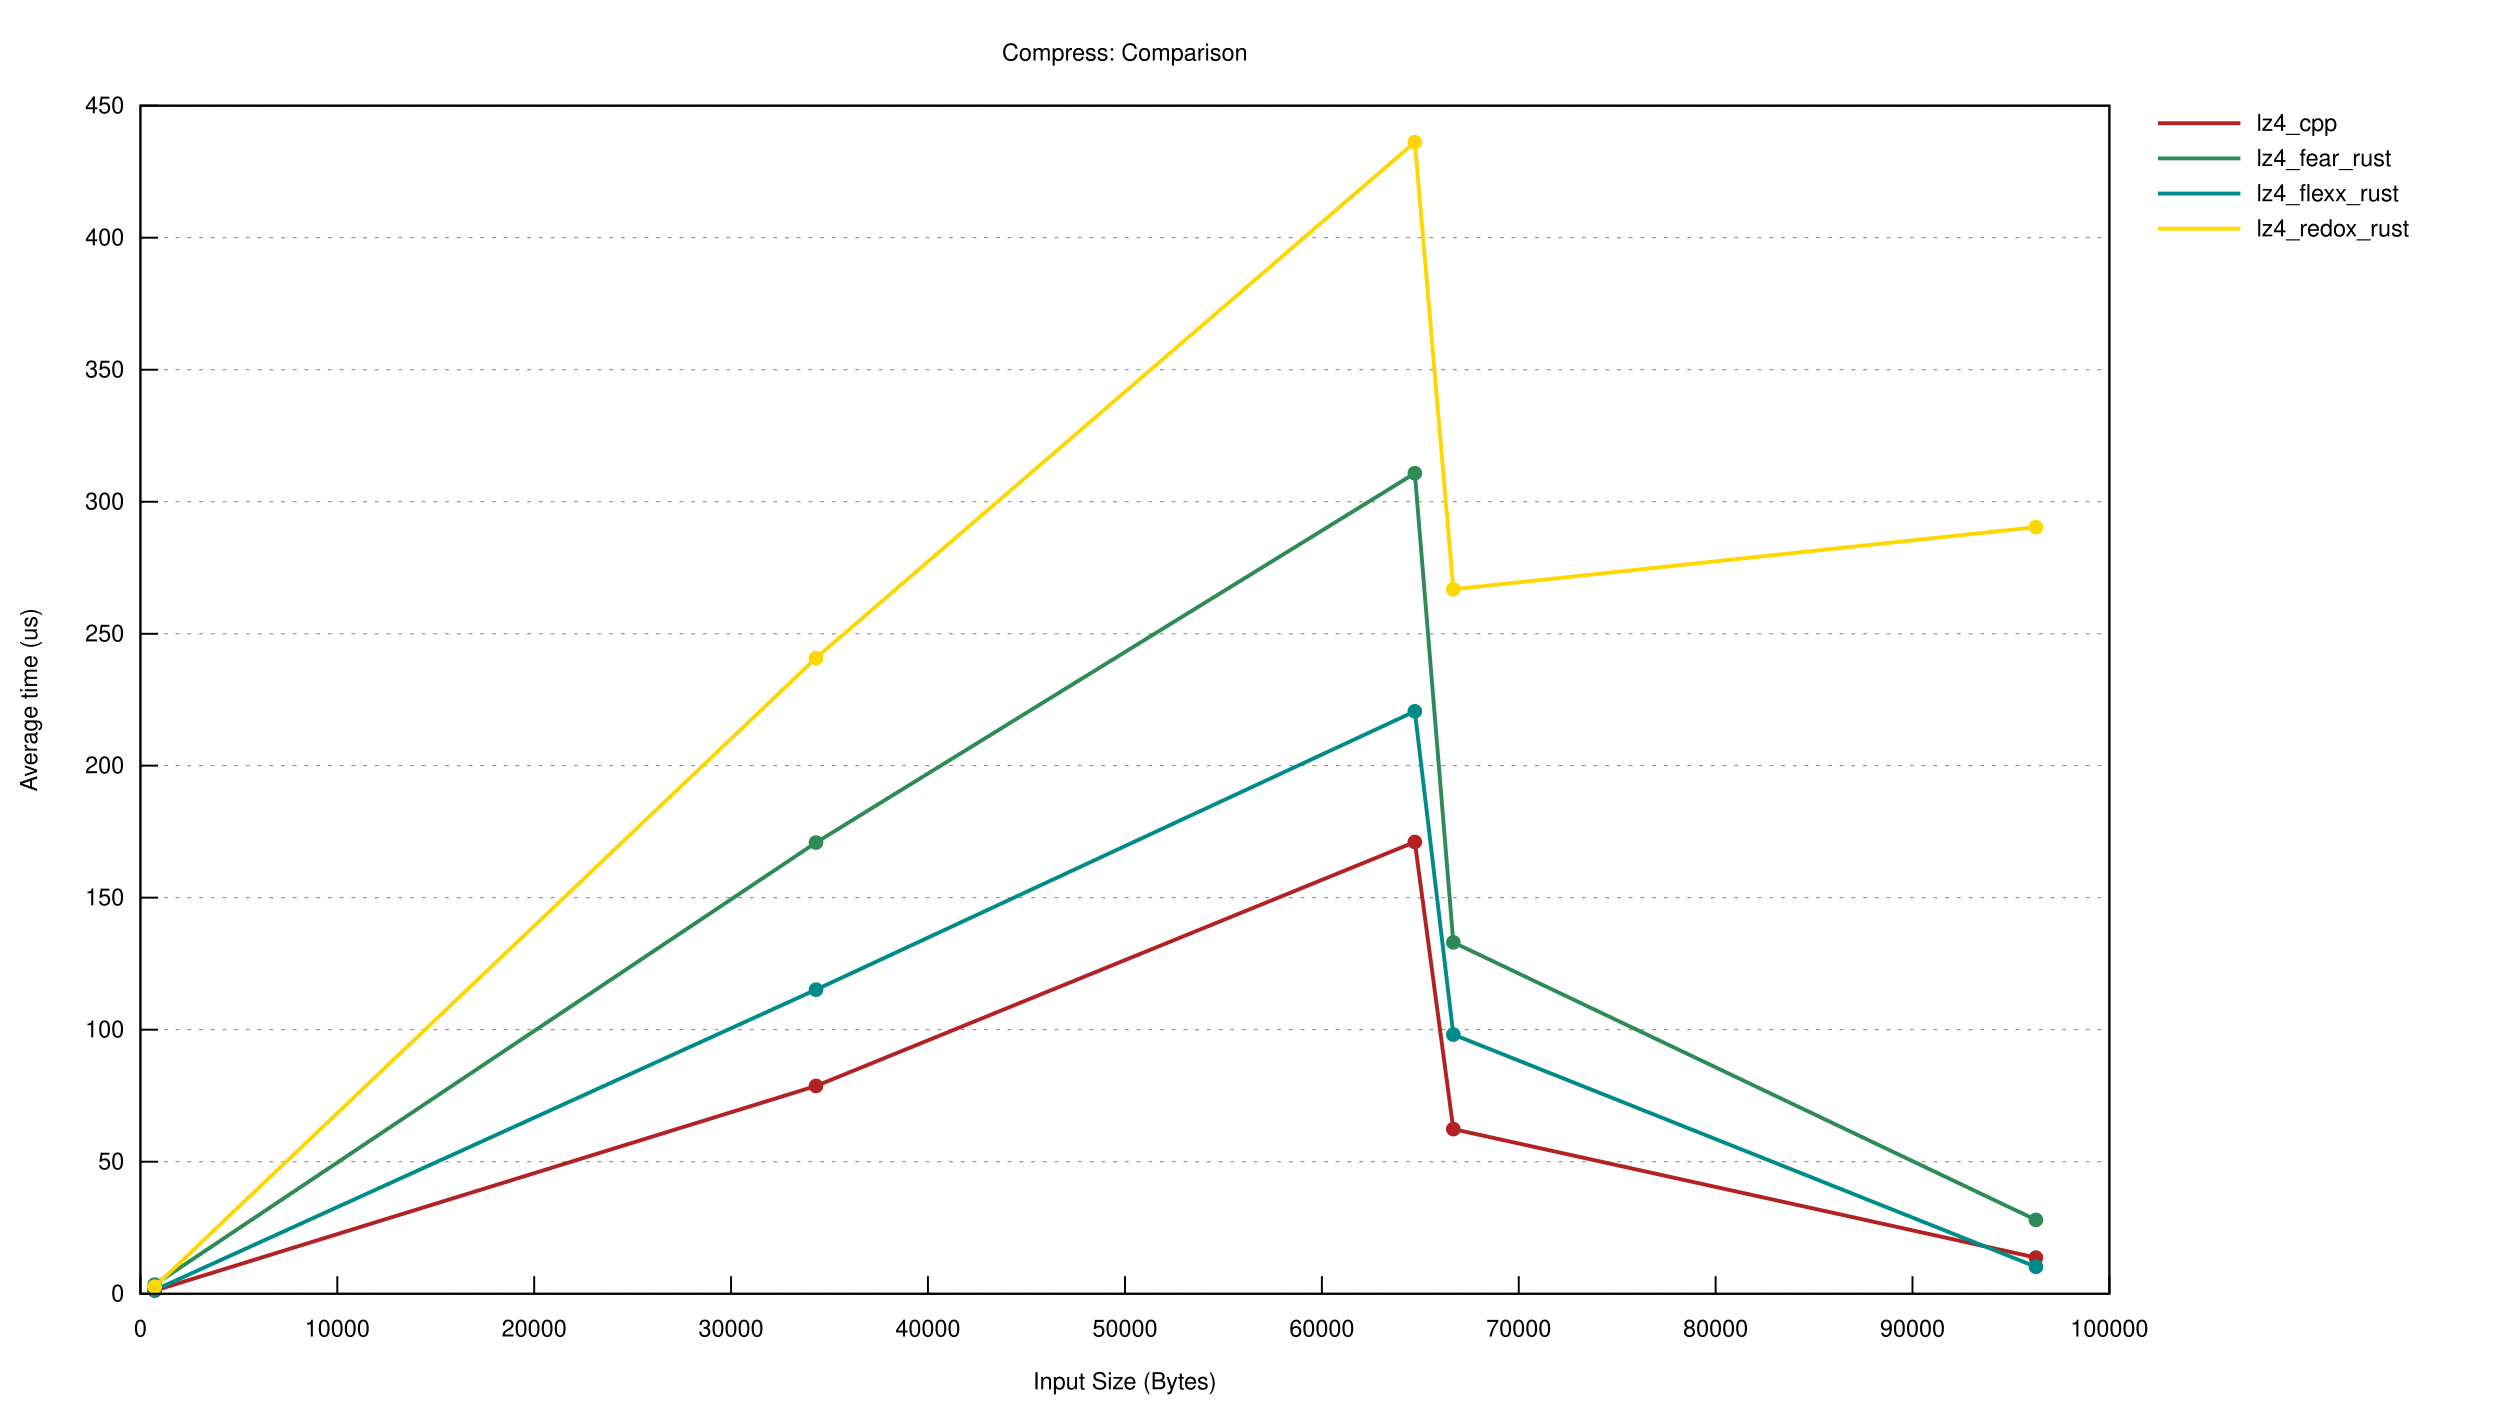
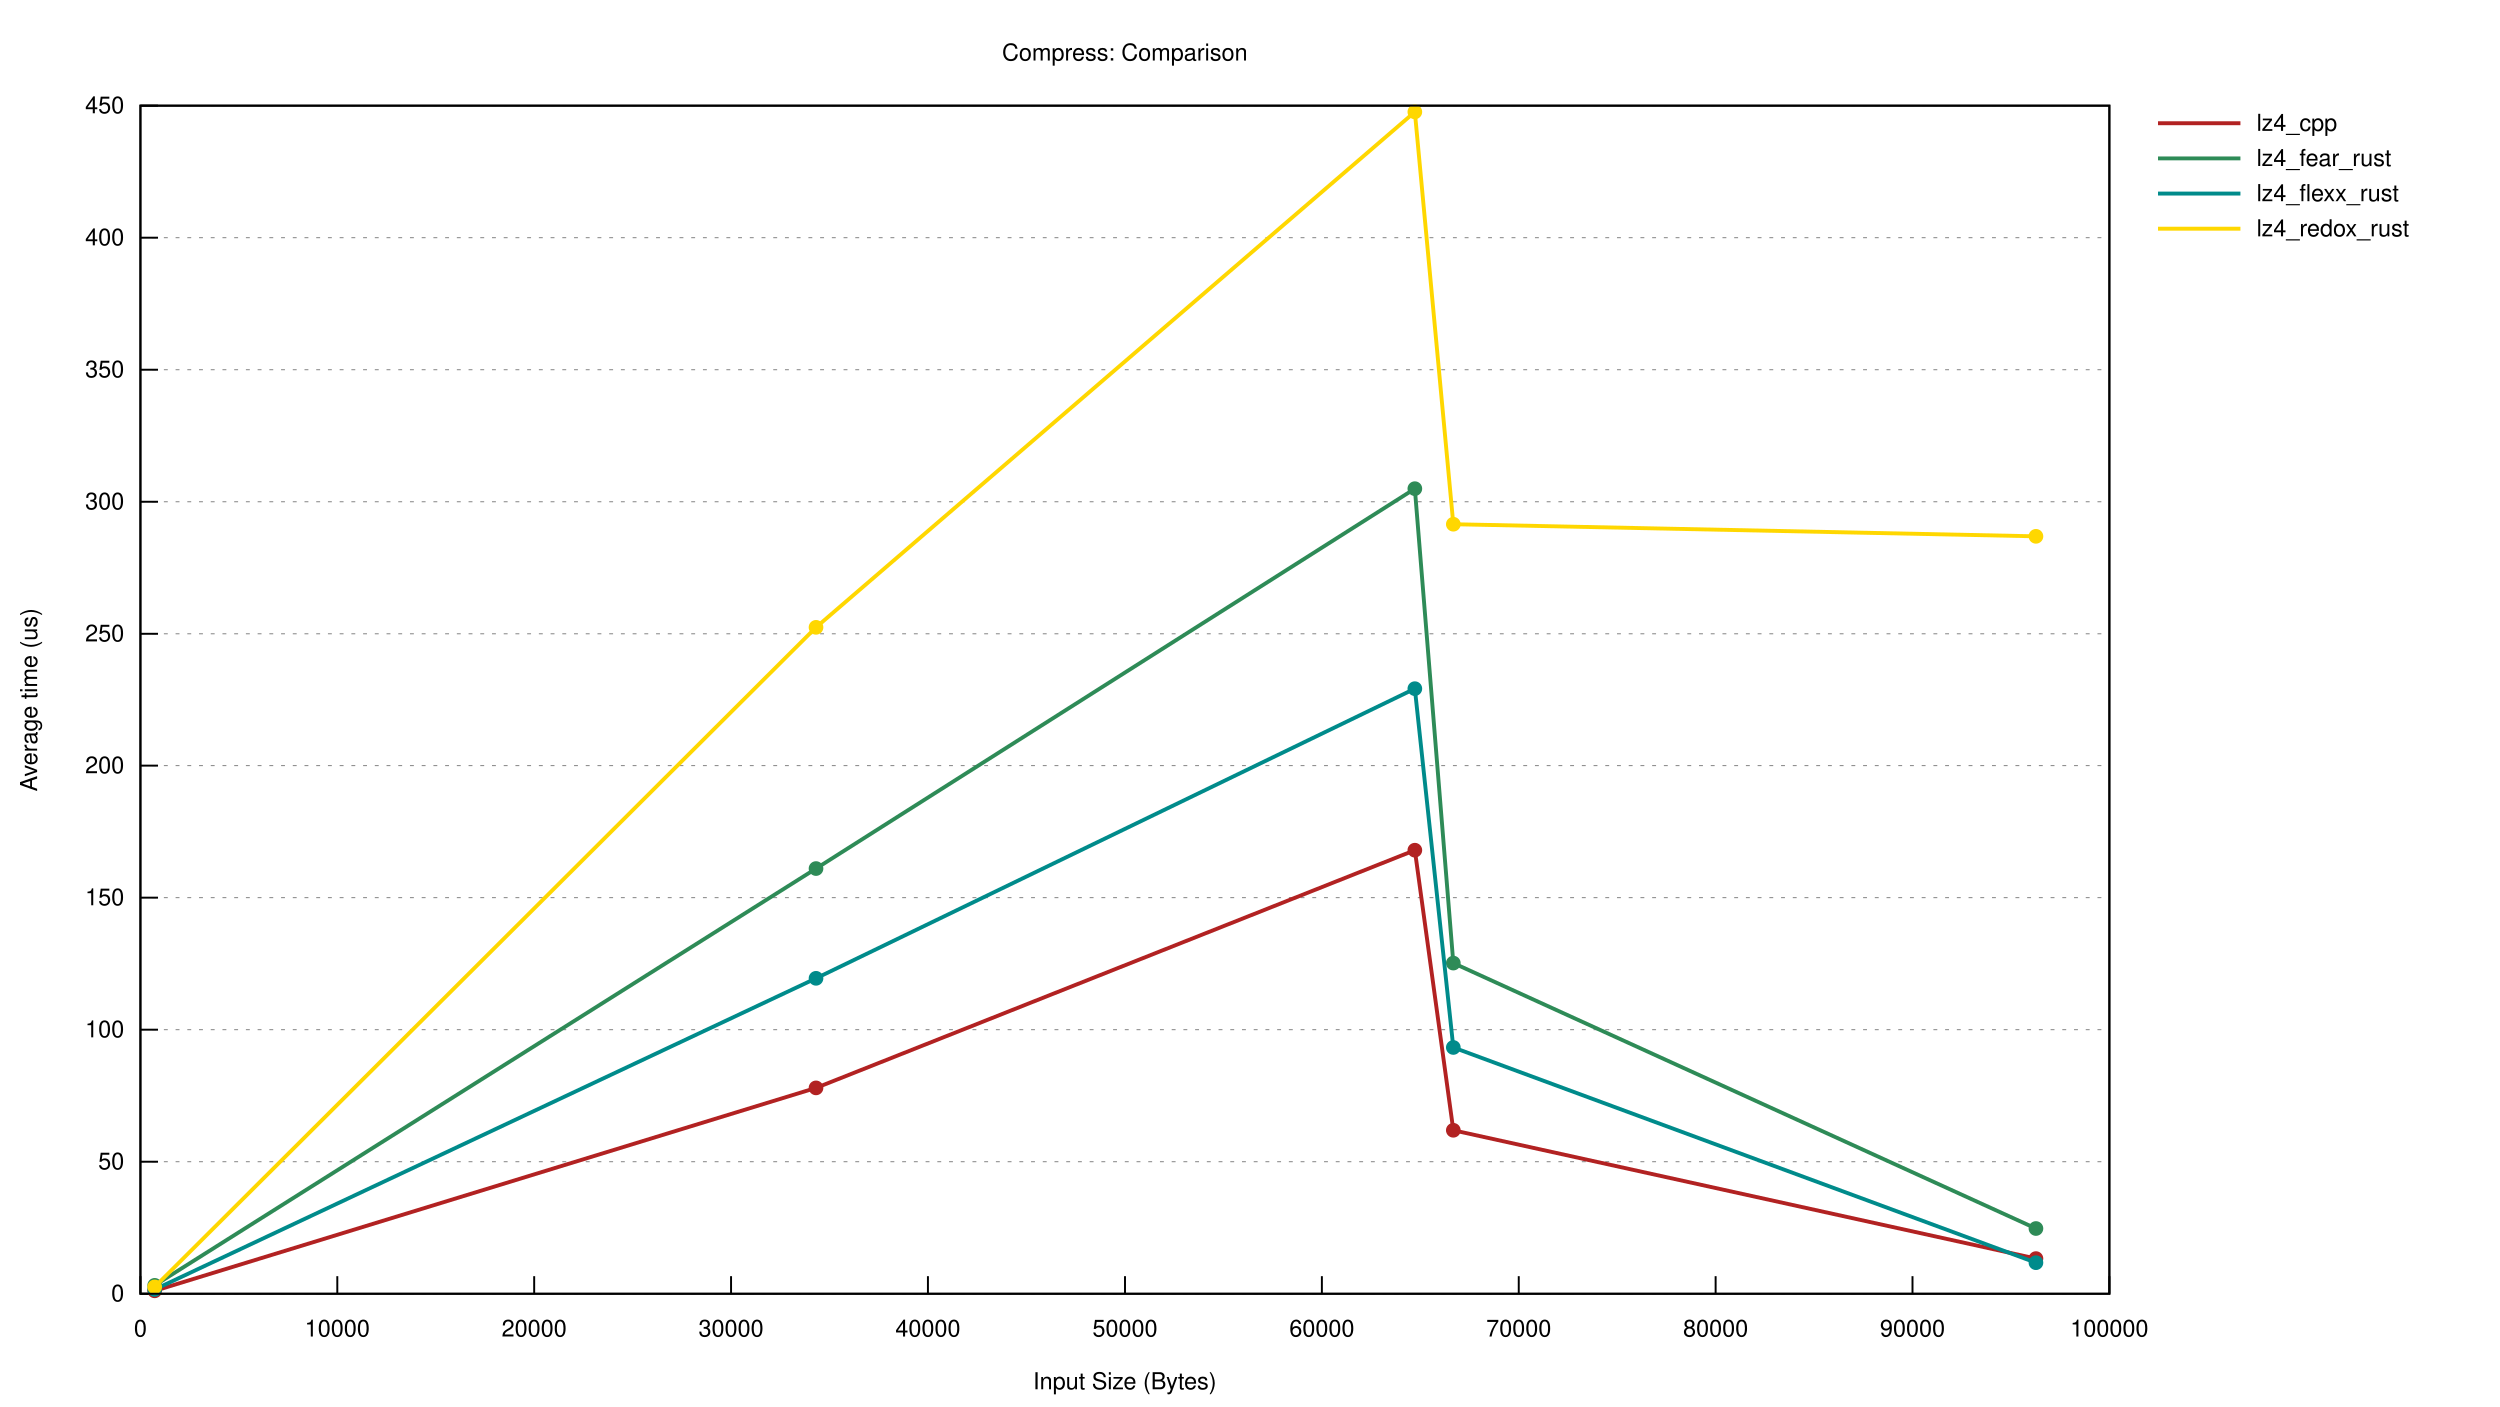
<svg xmlns="http://www.w3.org/2000/svg" xmlns:xlink="http://www.w3.org/1999/xlink" viewBox="0 0 1280 720">
  <g id="gnuplot_canvas">
    <rect x="0" y="0" width="1280" height="720" fill="none" />
    <defs>
      <circle id="gpDot" r="0.5" stroke-width="0.5" stroke="currentColor" />
      <path id="gpPt0" stroke-width="0.222" stroke="currentColor" d="M-1,0 h2 M0,-1 v2" />
      <path id="gpPt1" stroke-width="0.222" stroke="currentColor" d="M-1,-1 L1,1 M1,-1 L-1,1" />
      <path id="gpPt2" stroke-width="0.222" stroke="currentColor" d="M-1,0 L1,0 M0,-1 L0,1 M-1,-1 L1,1 M-1,1 L1,-1" />
      <rect id="gpPt3" stroke-width="0.222" stroke="currentColor" x="-1" y="-1" width="2" height="2" />
      <rect id="gpPt4" stroke-width="0.222" stroke="currentColor" fill="currentColor" x="-1" y="-1" width="2" height="2" />
      <circle id="gpPt5" stroke-width="0.222" stroke="currentColor" cx="0" cy="0" r="1" />
      <use xlink:href="#gpPt5" id="gpPt6" fill="currentColor" stroke="none" />
      <path id="gpPt7" stroke-width="0.222" stroke="currentColor" d="M0,-1.33 L-1.33,0.67 L1.33,0.67 z" />
      <use xlink:href="#gpPt7" id="gpPt8" fill="currentColor" stroke="none" />
      <use xlink:href="#gpPt7" id="gpPt9" stroke="currentColor" transform="rotate(180)" />
      <use xlink:href="#gpPt9" id="gpPt10" fill="currentColor" stroke="none" />
      <use xlink:href="#gpPt3" id="gpPt11" stroke="currentColor" transform="rotate(45)" />
      <use xlink:href="#gpPt11" id="gpPt12" fill="currentColor" stroke="none" />
      <path id="gpPt13" stroke-width="0.222" stroke="currentColor" d="M0,1.330 L1.265,0.411 L0.782,-1.067 L-0.782,-1.076 L-1.265,0.411 z" />
      <use xlink:href="#gpPt13" id="gpPt14" fill="currentColor" stroke="none" />
      <filter id="textbox" filterUnits="objectBoundingBox" x="0" y="0" height="1" width="1">
        <feFlood flood-color="white" flood-opacity="1" result="bgnd" />
        <feComposite in="SourceGraphic" in2="bgnd" operator="atop" />
      </filter>
      <filter id="greybox" filterUnits="objectBoundingBox" x="0" y="0" height="1" width="1">
        <feFlood flood-color="lightgrey" flood-opacity="1" result="grey" />
        <feComposite in="SourceGraphic" in2="grey" operator="atop" />
      </filter>
    </defs>
    <g fill="none" color="white" stroke="currentColor" stroke-width="1.00" stroke-linecap="butt" stroke-linejoin="miter">
</g>
    <g fill="none" color="black" stroke="currentColor" stroke-width="1.00" stroke-linecap="butt" stroke-linejoin="miter">
</g>
    <g fill="none" color="black" stroke="black" stroke-width="0.50" stroke-linecap="butt" stroke-linejoin="miter">
</g>
    <g fill="none" color="gray" stroke="currentColor" stroke-width="0.50" stroke-linecap="butt" stroke-linejoin="miter">
      <path stroke="gray" stroke-dasharray="2,4" class="gridline" d="M71.9,662.4 L1080.0,662.4  " />
    </g>
    <g fill="none" color="gray" stroke="gray" stroke-width="1.00" stroke-linecap="butt" stroke-linejoin="miter">
</g>
    <g fill="none" color="black" stroke="currentColor" stroke-width="1.00" stroke-linecap="butt" stroke-linejoin="miter">
      <path stroke="black" d="M71.9,662.4 L80.9,662.4  " />
      <g transform="translate(63.6,666.3)" stroke="none" fill="black" font-family="Helvetica" font-size="12.00" text-anchor="end">
        <text>
          <tspan font-family="Helvetica"> 0</tspan>
        </text>
      </g>
    </g>
    <g fill="none" color="black" stroke="currentColor" stroke-width="1.00" stroke-linecap="butt" stroke-linejoin="miter">
</g>
    <g fill="none" color="black" stroke="black" stroke-width="0.50" stroke-linecap="butt" stroke-linejoin="miter">
</g>
    <g fill="none" color="gray" stroke="currentColor" stroke-width="0.50" stroke-linecap="butt" stroke-linejoin="miter">
      <path stroke="gray" stroke-dasharray="2,4" class="gridline" d="M71.9,594.8 L1080.0,594.8  " />
    </g>
    <g fill="none" color="gray" stroke="gray" stroke-width="1.00" stroke-linecap="butt" stroke-linejoin="miter">
</g>
    <g fill="none" color="black" stroke="currentColor" stroke-width="1.00" stroke-linecap="butt" stroke-linejoin="miter">
      <path stroke="black" d="M71.9,594.8 L80.9,594.8  " />
      <g transform="translate(63.6,598.7)" stroke="none" fill="black" font-family="Helvetica" font-size="12.00" text-anchor="end">
        <text>
          <tspan font-family="Helvetica"> 50</tspan>
        </text>
      </g>
    </g>
    <g fill="none" color="black" stroke="currentColor" stroke-width="1.00" stroke-linecap="butt" stroke-linejoin="miter">
</g>
    <g fill="none" color="black" stroke="black" stroke-width="0.50" stroke-linecap="butt" stroke-linejoin="miter">
</g>
    <g fill="none" color="gray" stroke="currentColor" stroke-width="0.50" stroke-linecap="butt" stroke-linejoin="miter">
      <path stroke="gray" stroke-dasharray="2,4" class="gridline" d="M71.9,527.2 L1080.0,527.2  " />
    </g>
    <g fill="none" color="gray" stroke="gray" stroke-width="1.00" stroke-linecap="butt" stroke-linejoin="miter">
</g>
    <g fill="none" color="black" stroke="currentColor" stroke-width="1.00" stroke-linecap="butt" stroke-linejoin="miter">
      <path stroke="black" d="M71.9,527.2 L80.9,527.2  " />
      <g transform="translate(63.6,531.1)" stroke="none" fill="black" font-family="Helvetica" font-size="12.00" text-anchor="end">
        <text>
          <tspan font-family="Helvetica"> 100</tspan>
        </text>
      </g>
    </g>
    <g fill="none" color="black" stroke="currentColor" stroke-width="1.00" stroke-linecap="butt" stroke-linejoin="miter">
</g>
    <g fill="none" color="black" stroke="black" stroke-width="0.50" stroke-linecap="butt" stroke-linejoin="miter">
</g>
    <g fill="none" color="gray" stroke="currentColor" stroke-width="0.50" stroke-linecap="butt" stroke-linejoin="miter">
      <path stroke="gray" stroke-dasharray="2,4" class="gridline" d="M71.9,459.6 L1080.0,459.6  " />
    </g>
    <g fill="none" color="gray" stroke="gray" stroke-width="1.00" stroke-linecap="butt" stroke-linejoin="miter">
</g>
    <g fill="none" color="black" stroke="currentColor" stroke-width="1.00" stroke-linecap="butt" stroke-linejoin="miter">
      <path stroke="black" d="M71.9,459.6 L80.9,459.6  " />
      <g transform="translate(63.6,463.5)" stroke="none" fill="black" font-family="Helvetica" font-size="12.00" text-anchor="end">
        <text>
          <tspan font-family="Helvetica"> 150</tspan>
        </text>
      </g>
    </g>
    <g fill="none" color="black" stroke="currentColor" stroke-width="1.00" stroke-linecap="butt" stroke-linejoin="miter">
</g>
    <g fill="none" color="black" stroke="black" stroke-width="0.50" stroke-linecap="butt" stroke-linejoin="miter">
</g>
    <g fill="none" color="gray" stroke="currentColor" stroke-width="0.50" stroke-linecap="butt" stroke-linejoin="miter">
      <path stroke="gray" stroke-dasharray="2,4" class="gridline" d="M71.9,392.0 L1080.0,392.0  " />
    </g>
    <g fill="none" color="gray" stroke="gray" stroke-width="1.00" stroke-linecap="butt" stroke-linejoin="miter">
</g>
    <g fill="none" color="black" stroke="currentColor" stroke-width="1.00" stroke-linecap="butt" stroke-linejoin="miter">
      <path stroke="black" d="M71.9,392.0 L80.9,392.0  " />
      <g transform="translate(63.6,395.9)" stroke="none" fill="black" font-family="Helvetica" font-size="12.00" text-anchor="end">
        <text>
          <tspan font-family="Helvetica"> 200</tspan>
        </text>
      </g>
    </g>
    <g fill="none" color="black" stroke="currentColor" stroke-width="1.00" stroke-linecap="butt" stroke-linejoin="miter">
</g>
    <g fill="none" color="black" stroke="black" stroke-width="0.50" stroke-linecap="butt" stroke-linejoin="miter">
</g>
    <g fill="none" color="gray" stroke="currentColor" stroke-width="0.50" stroke-linecap="butt" stroke-linejoin="miter">
      <path stroke="gray" stroke-dasharray="2,4" class="gridline" d="M71.9,324.5 L1080.0,324.5  " />
    </g>
    <g fill="none" color="gray" stroke="gray" stroke-width="1.00" stroke-linecap="butt" stroke-linejoin="miter">
</g>
    <g fill="none" color="black" stroke="currentColor" stroke-width="1.00" stroke-linecap="butt" stroke-linejoin="miter">
      <path stroke="black" d="M71.9,324.5 L80.9,324.5  " />
      <g transform="translate(63.6,328.4)" stroke="none" fill="black" font-family="Helvetica" font-size="12.00" text-anchor="end">
        <text>
          <tspan font-family="Helvetica"> 250</tspan>
        </text>
      </g>
    </g>
    <g fill="none" color="black" stroke="currentColor" stroke-width="1.00" stroke-linecap="butt" stroke-linejoin="miter">
</g>
    <g fill="none" color="black" stroke="black" stroke-width="0.50" stroke-linecap="butt" stroke-linejoin="miter">
</g>
    <g fill="none" color="gray" stroke="currentColor" stroke-width="0.50" stroke-linecap="butt" stroke-linejoin="miter">
      <path stroke="gray" stroke-dasharray="2,4" class="gridline" d="M71.9,256.9 L1080.0,256.9  " />
    </g>
    <g fill="none" color="gray" stroke="gray" stroke-width="1.00" stroke-linecap="butt" stroke-linejoin="miter">
</g>
    <g fill="none" color="black" stroke="currentColor" stroke-width="1.00" stroke-linecap="butt" stroke-linejoin="miter">
      <path stroke="black" d="M71.9,256.9 L80.9,256.9  " />
      <g transform="translate(63.6,260.8)" stroke="none" fill="black" font-family="Helvetica" font-size="12.00" text-anchor="end">
        <text>
          <tspan font-family="Helvetica"> 300</tspan>
        </text>
      </g>
    </g>
    <g fill="none" color="black" stroke="currentColor" stroke-width="1.00" stroke-linecap="butt" stroke-linejoin="miter">
</g>
    <g fill="none" color="black" stroke="black" stroke-width="0.50" stroke-linecap="butt" stroke-linejoin="miter">
</g>
    <g fill="none" color="gray" stroke="currentColor" stroke-width="0.50" stroke-linecap="butt" stroke-linejoin="miter">
      <path stroke="gray" stroke-dasharray="2,4" class="gridline" d="M71.9,189.3 L1080.0,189.3  " />
    </g>
    <g fill="none" color="gray" stroke="gray" stroke-width="1.00" stroke-linecap="butt" stroke-linejoin="miter">
</g>
    <g fill="none" color="black" stroke="currentColor" stroke-width="1.00" stroke-linecap="butt" stroke-linejoin="miter">
      <path stroke="black" d="M71.9,189.3 L80.9,189.3  " />
      <g transform="translate(63.6,193.2)" stroke="none" fill="black" font-family="Helvetica" font-size="12.00" text-anchor="end">
        <text>
          <tspan font-family="Helvetica"> 350</tspan>
        </text>
      </g>
    </g>
    <g fill="none" color="black" stroke="currentColor" stroke-width="1.00" stroke-linecap="butt" stroke-linejoin="miter">
</g>
    <g fill="none" color="black" stroke="black" stroke-width="0.50" stroke-linecap="butt" stroke-linejoin="miter">
</g>
    <g fill="none" color="gray" stroke="currentColor" stroke-width="0.50" stroke-linecap="butt" stroke-linejoin="miter">
      <path stroke="gray" stroke-dasharray="2,4" class="gridline" d="M71.9,121.7 L1080.0,121.7  " />
    </g>
    <g fill="none" color="gray" stroke="gray" stroke-width="1.00" stroke-linecap="butt" stroke-linejoin="miter">
</g>
    <g fill="none" color="black" stroke="currentColor" stroke-width="1.00" stroke-linecap="butt" stroke-linejoin="miter">
      <path stroke="black" d="M71.9,121.7 L80.9,121.7  " />
      <g transform="translate(63.6,125.6)" stroke="none" fill="black" font-family="Helvetica" font-size="12.00" text-anchor="end">
        <text>
          <tspan font-family="Helvetica"> 400</tspan>
        </text>
      </g>
    </g>
    <g fill="none" color="black" stroke="currentColor" stroke-width="1.00" stroke-linecap="butt" stroke-linejoin="miter">
</g>
    <g fill="none" color="black" stroke="black" stroke-width="0.50" stroke-linecap="butt" stroke-linejoin="miter">
</g>
    <g fill="none" color="gray" stroke="currentColor" stroke-width="0.50" stroke-linecap="butt" stroke-linejoin="miter">
      <path stroke="gray" stroke-dasharray="2,4" class="gridline" d="M71.9,54.1 L1080.0,54.1  " />
    </g>
    <g fill="none" color="gray" stroke="gray" stroke-width="1.00" stroke-linecap="butt" stroke-linejoin="miter">
</g>
    <g fill="none" color="black" stroke="currentColor" stroke-width="1.00" stroke-linecap="butt" stroke-linejoin="miter">
      <path stroke="black" d="M71.9,54.1 L80.9,54.1  " />
      <g transform="translate(63.6,58.0)" stroke="none" fill="black" font-family="Helvetica" font-size="12.00" text-anchor="end">
        <text>
          <tspan font-family="Helvetica"> 450</tspan>
        </text>
      </g>
    </g>
    <g fill="none" color="black" stroke="currentColor" stroke-width="1.00" stroke-linecap="butt" stroke-linejoin="miter">
      <path stroke="black" d="M71.9,662.4 L71.9,653.4  " />
      <g transform="translate(71.9,684.3)" stroke="none" fill="black" font-family="Helvetica" font-size="12.00" text-anchor="middle">
        <text>
          <tspan font-family="Helvetica"> 0</tspan>
        </text>
      </g>
    </g>
    <g fill="none" color="black" stroke="currentColor" stroke-width="1.00" stroke-linecap="butt" stroke-linejoin="miter">
      <path stroke="black" d="M172.7,662.4 L172.7,653.4  " />
      <g transform="translate(172.7,684.3)" stroke="none" fill="black" font-family="Helvetica" font-size="12.00" text-anchor="middle">
        <text>
          <tspan font-family="Helvetica"> 10000</tspan>
        </text>
      </g>
    </g>
    <g fill="none" color="black" stroke="currentColor" stroke-width="1.00" stroke-linecap="butt" stroke-linejoin="miter">
      <path stroke="black" d="M273.5,662.4 L273.5,653.4  " />
      <g transform="translate(273.5,684.3)" stroke="none" fill="black" font-family="Helvetica" font-size="12.00" text-anchor="middle">
        <text>
          <tspan font-family="Helvetica"> 20000</tspan>
        </text>
      </g>
    </g>
    <g fill="none" color="black" stroke="currentColor" stroke-width="1.00" stroke-linecap="butt" stroke-linejoin="miter">
      <path stroke="black" d="M374.3,662.4 L374.3,653.4  " />
      <g transform="translate(374.3,684.3)" stroke="none" fill="black" font-family="Helvetica" font-size="12.00" text-anchor="middle">
        <text>
          <tspan font-family="Helvetica"> 30000</tspan>
        </text>
      </g>
    </g>
    <g fill="none" color="black" stroke="currentColor" stroke-width="1.00" stroke-linecap="butt" stroke-linejoin="miter">
      <path stroke="black" d="M475.1,662.4 L475.1,653.4  " />
      <g transform="translate(475.1,684.3)" stroke="none" fill="black" font-family="Helvetica" font-size="12.00" text-anchor="middle">
        <text>
          <tspan font-family="Helvetica"> 40000</tspan>
        </text>
      </g>
    </g>
    <g fill="none" color="black" stroke="currentColor" stroke-width="1.00" stroke-linecap="butt" stroke-linejoin="miter">
      <path stroke="black" d="M576.0,662.4 L576.0,653.4  " />
      <g transform="translate(576.0,684.3)" stroke="none" fill="black" font-family="Helvetica" font-size="12.00" text-anchor="middle">
        <text>
          <tspan font-family="Helvetica"> 50000</tspan>
        </text>
      </g>
    </g>
    <g fill="none" color="black" stroke="currentColor" stroke-width="1.00" stroke-linecap="butt" stroke-linejoin="miter">
      <path stroke="black" d="M676.8,662.4 L676.8,653.4  " />
      <g transform="translate(676.8,684.3)" stroke="none" fill="black" font-family="Helvetica" font-size="12.00" text-anchor="middle">
        <text>
          <tspan font-family="Helvetica"> 60000</tspan>
        </text>
      </g>
    </g>
    <g fill="none" color="black" stroke="currentColor" stroke-width="1.00" stroke-linecap="butt" stroke-linejoin="miter">
      <path stroke="black" d="M777.6,662.4 L777.6,653.4  " />
      <g transform="translate(777.6,684.3)" stroke="none" fill="black" font-family="Helvetica" font-size="12.00" text-anchor="middle">
        <text>
          <tspan font-family="Helvetica"> 70000</tspan>
        </text>
      </g>
    </g>
    <g fill="none" color="black" stroke="currentColor" stroke-width="1.00" stroke-linecap="butt" stroke-linejoin="miter">
      <path stroke="black" d="M878.4,662.4 L878.4,653.4  " />
      <g transform="translate(878.4,684.3)" stroke="none" fill="black" font-family="Helvetica" font-size="12.00" text-anchor="middle">
        <text>
          <tspan font-family="Helvetica"> 80000</tspan>
        </text>
      </g>
    </g>
    <g fill="none" color="black" stroke="currentColor" stroke-width="1.00" stroke-linecap="butt" stroke-linejoin="miter">
      <path stroke="black" d="M979.2,662.4 L979.2,653.4  " />
      <g transform="translate(979.2,684.3)" stroke="none" fill="black" font-family="Helvetica" font-size="12.00" text-anchor="middle">
        <text>
          <tspan font-family="Helvetica"> 90000</tspan>
        </text>
      </g>
    </g>
    <g fill="none" color="black" stroke="currentColor" stroke-width="1.00" stroke-linecap="butt" stroke-linejoin="miter">
      <path stroke="black" d="M1080.0,662.4 L1080.0,653.4  " />
      <g transform="translate(1080.0,684.3)" stroke="none" fill="black" font-family="Helvetica" font-size="12.00" text-anchor="middle">
        <text>
          <tspan font-family="Helvetica"> 100000</tspan>
        </text>
      </g>
    </g>
    <g fill="none" color="black" stroke="currentColor" stroke-width="1.00" stroke-linecap="butt" stroke-linejoin="miter">
</g>
    <g fill="none" color="black" stroke="currentColor" stroke-width="1.00" stroke-linecap="butt" stroke-linejoin="miter">
      <path stroke="black" d="M71.9,54.1 L71.9,662.4 L1080.0,662.4 L1080.0,54.1 L71.9,54.1 Z  " />
    </g>
    <g fill="none" color="black" stroke="currentColor" stroke-width="1.00" stroke-linecap="butt" stroke-linejoin="miter">
      <g transform="translate(19.0,358.3) rotate(270)" stroke="none" fill="black" font-family="Helvetica" font-size="12.00" text-anchor="middle">
        <text>
          <tspan font-family="Helvetica">Average time (us)</tspan>
        </text>
      </g>
    </g>
    <g fill="none" color="black" stroke="currentColor" stroke-width="1.00" stroke-linecap="butt" stroke-linejoin="miter">
      <g transform="translate(575.9,711.3)" stroke="none" fill="black" font-family="Helvetica" font-size="12.00" text-anchor="middle">
        <text>
          <tspan font-family="Helvetica">Input Size (Bytes)</tspan>
        </text>
      </g>
    </g>
    <g fill="none" color="black" stroke="currentColor" stroke-width="1.00" stroke-linecap="butt" stroke-linejoin="miter">
      <g transform="translate(575.9,31.0)" stroke="none" fill="black" font-family="Helvetica" font-size="12.00" text-anchor="middle">
        <text>
          <tspan font-family="Helvetica">Compress: Comparison</tspan>
        </text>
      </g>
    </g>
    <g fill="none" color="black" stroke="currentColor" stroke-width="1.00" stroke-linecap="butt" stroke-linejoin="miter">
</g>
    <g id="gnuplot_plot_1">
      <g fill="none" color="white" stroke="currentColor" stroke-width="2.00" stroke-linecap="butt" stroke-linejoin="miter">
</g>
      <g fill="none" color="black" stroke="currentColor" stroke-width="2.00" stroke-linecap="butt" stroke-linejoin="miter">
        <g transform="translate(1155.4,67.0)" stroke="none" fill="black" font-family="Helvetica" font-size="12.00" text-anchor="start">
          <text>
            <tspan font-family="Helvetica">lz4_cpp</tspan>
          </text>
        </g>
      </g>
      <g fill="none" color="black" stroke="currentColor" stroke-width="2.00" stroke-linecap="butt" stroke-linejoin="miter">
-         <path stroke="rgb(178,  34,  34)" d="M1104.9,63.1 L1147.1,63.1 M79.2,660.8 L417.8,556.0 L724.4,431.1 L744.1,578.1 L1042.4,643.9  " />
+         <path stroke="rgb(178,  34,  34)" d="M1104.9,63.1 L1147.1,63.1 M79.2,660.9 L417.8,557.0 L724.4,435.3 L744.1,578.7 L1042.4,644.4  " />
      </g>
    </g>
    <g id="gnuplot_plot_2">
      <g fill="none" color="white" stroke="rgb(178,  34,  34)" stroke-width="1.00" stroke-linecap="butt" stroke-linejoin="miter">
</g>
      <g fill="none" color="black" stroke="currentColor" stroke-width="1.00" stroke-linecap="butt" stroke-linejoin="miter">
-         <use xlink:href="#gpPt6" transform="translate(79.2,660.8) scale(3.38)" color="rgb(178,  34,  34)" />
-         <use xlink:href="#gpPt6" transform="translate(417.8,556.0) scale(3.38)" color="rgb(178,  34,  34)" />
-         <use xlink:href="#gpPt6" transform="translate(724.4,431.1) scale(3.38)" color="rgb(178,  34,  34)" />
-         <use xlink:href="#gpPt6" transform="translate(744.1,578.1) scale(3.38)" color="rgb(178,  34,  34)" />
-         <use xlink:href="#gpPt6" transform="translate(1042.4,643.9) scale(3.38)" color="rgb(178,  34,  34)" />
+         <use xlink:href="#gpPt6" transform="translate(79.2,660.9) scale(3.38)" color="rgb(178,  34,  34)" />
+         <use xlink:href="#gpPt6" transform="translate(417.8,557.0) scale(3.38)" color="rgb(178,  34,  34)" />
+         <use xlink:href="#gpPt6" transform="translate(724.4,435.3) scale(3.38)" color="rgb(178,  34,  34)" />
+         <use xlink:href="#gpPt6" transform="translate(744.1,578.7) scale(3.38)" color="rgb(178,  34,  34)" />
+         <use xlink:href="#gpPt6" transform="translate(1042.4,644.4) scale(3.38)" color="rgb(178,  34,  34)" />
      </g>
    </g>
    <g id="gnuplot_plot_3">
      <g fill="none" color="white" stroke="rgb(178,  34,  34)" stroke-width="2.00" stroke-linecap="butt" stroke-linejoin="miter">
</g>
      <g fill="none" color="black" stroke="currentColor" stroke-width="2.00" stroke-linecap="butt" stroke-linejoin="miter">
        <g transform="translate(1155.4,85.0)" stroke="none" fill="black" font-family="Helvetica" font-size="12.00" text-anchor="start">
          <text>
            <tspan font-family="Helvetica">lz4_fear_rust</tspan>
          </text>
        </g>
      </g>
      <g fill="none" color="black" stroke="currentColor" stroke-width="2.00" stroke-linecap="butt" stroke-linejoin="miter">
-         <path stroke="rgb( 46, 139,  87)" d="M1104.9,81.1 L1147.1,81.1 M79.2,657.7 L417.8,431.4 L724.4,242.3 L744.1,482.5 L1042.4,624.6  " />
+         <path stroke="rgb( 46, 139,  87)" d="M1104.9,81.1 L1147.1,81.1 M79.2,658.1 L417.8,444.7 L724.4,250.2 L744.1,493.1 L1042.4,629.0  " />
      </g>
    </g>
    <g id="gnuplot_plot_4">
      <g fill="none" color="white" stroke="rgb( 46, 139,  87)" stroke-width="1.00" stroke-linecap="butt" stroke-linejoin="miter">
</g>
      <g fill="none" color="black" stroke="currentColor" stroke-width="1.00" stroke-linecap="butt" stroke-linejoin="miter">
-         <use xlink:href="#gpPt6" transform="translate(79.2,657.7) scale(3.38)" color="rgb( 46, 139,  87)" />
-         <use xlink:href="#gpPt6" transform="translate(417.8,431.4) scale(3.38)" color="rgb( 46, 139,  87)" />
-         <use xlink:href="#gpPt6" transform="translate(724.4,242.3) scale(3.38)" color="rgb( 46, 139,  87)" />
-         <use xlink:href="#gpPt6" transform="translate(744.1,482.5) scale(3.38)" color="rgb( 46, 139,  87)" />
-         <use xlink:href="#gpPt6" transform="translate(1042.4,624.6) scale(3.38)" color="rgb( 46, 139,  87)" />
+         <use xlink:href="#gpPt6" transform="translate(79.2,658.1) scale(3.38)" color="rgb( 46, 139,  87)" />
+         <use xlink:href="#gpPt6" transform="translate(417.8,444.7) scale(3.38)" color="rgb( 46, 139,  87)" />
+         <use xlink:href="#gpPt6" transform="translate(724.4,250.2) scale(3.38)" color="rgb( 46, 139,  87)" />
+         <use xlink:href="#gpPt6" transform="translate(744.1,493.1) scale(3.38)" color="rgb( 46, 139,  87)" />
+         <use xlink:href="#gpPt6" transform="translate(1042.4,629.0) scale(3.38)" color="rgb( 46, 139,  87)" />
      </g>
    </g>
    <g id="gnuplot_plot_5">
      <g fill="none" color="white" stroke="rgb( 46, 139,  87)" stroke-width="2.00" stroke-linecap="butt" stroke-linejoin="miter">
</g>
      <g fill="none" color="black" stroke="currentColor" stroke-width="2.00" stroke-linecap="butt" stroke-linejoin="miter">
        <g transform="translate(1155.4,103.0)" stroke="none" fill="black" font-family="Helvetica" font-size="12.00" text-anchor="start">
          <text>
            <tspan font-family="Helvetica">lz4_flexx_rust</tspan>
          </text>
        </g>
      </g>
      <g fill="none" color="black" stroke="currentColor" stroke-width="2.00" stroke-linecap="butt" stroke-linejoin="miter">
-         <path stroke="rgb(  0, 139, 139)" d="M1104.9,99.1 L1147.1,99.1 M79.2,660.5 L417.8,506.7 L724.4,364.2 L744.1,529.7 L1042.4,648.6  " />
+         <path stroke="rgb(  0, 139, 139)" d="M1104.9,99.1 L1147.1,99.1 M79.2,660.2 L417.8,500.9 L724.4,352.6 L744.1,536.3 L1042.4,646.5  " />
      </g>
    </g>
    <g id="gnuplot_plot_6">
      <g fill="none" color="white" stroke="rgb(  0, 139, 139)" stroke-width="1.00" stroke-linecap="butt" stroke-linejoin="miter">
</g>
      <g fill="none" color="black" stroke="currentColor" stroke-width="1.00" stroke-linecap="butt" stroke-linejoin="miter">
-         <use xlink:href="#gpPt6" transform="translate(79.2,660.5) scale(3.38)" color="rgb(  0, 139, 139)" />
-         <use xlink:href="#gpPt6" transform="translate(417.8,506.7) scale(3.38)" color="rgb(  0, 139, 139)" />
-         <use xlink:href="#gpPt6" transform="translate(724.4,364.2) scale(3.38)" color="rgb(  0, 139, 139)" />
-         <use xlink:href="#gpPt6" transform="translate(744.1,529.7) scale(3.38)" color="rgb(  0, 139, 139)" />
-         <use xlink:href="#gpPt6" transform="translate(1042.4,648.6) scale(3.38)" color="rgb(  0, 139, 139)" />
+         <use xlink:href="#gpPt6" transform="translate(79.2,660.2) scale(3.38)" color="rgb(  0, 139, 139)" />
+         <use xlink:href="#gpPt6" transform="translate(417.8,500.9) scale(3.38)" color="rgb(  0, 139, 139)" />
+         <use xlink:href="#gpPt6" transform="translate(724.4,352.6) scale(3.38)" color="rgb(  0, 139, 139)" />
+         <use xlink:href="#gpPt6" transform="translate(744.1,536.3) scale(3.38)" color="rgb(  0, 139, 139)" />
+         <use xlink:href="#gpPt6" transform="translate(1042.4,646.5) scale(3.38)" color="rgb(  0, 139, 139)" />
      </g>
    </g>
    <g id="gnuplot_plot_7">
      <g fill="none" color="white" stroke="rgb(  0, 139, 139)" stroke-width="2.00" stroke-linecap="butt" stroke-linejoin="miter">
</g>
      <g fill="none" color="black" stroke="currentColor" stroke-width="2.00" stroke-linecap="butt" stroke-linejoin="miter">
        <g transform="translate(1155.4,121.0)" stroke="none" fill="black" font-family="Helvetica" font-size="12.00" text-anchor="start">
          <text>
            <tspan font-family="Helvetica">lz4_redox_rust</tspan>
          </text>
        </g>
      </g>
      <g fill="none" color="black" stroke="currentColor" stroke-width="2.00" stroke-linecap="butt" stroke-linejoin="miter">
-         <path stroke="rgb(255, 215,   0)" d="M1104.9,117.1 L1147.1,117.1 M79.2,658.8 L417.8,336.9 L724.4,72.8 L744.1,301.7 L1042.4,269.9  " />
+         <path stroke="rgb(255, 215,   0)" d="M1104.9,117.1 L1147.1,117.1 M79.2,658.9 L417.8,321.2 L724.4,57.3 L744.1,268.4 L1042.4,274.6  " />
      </g>
    </g>
    <g id="gnuplot_plot_8">
      <g fill="none" color="white" stroke="rgb(255, 215,   0)" stroke-width="1.00" stroke-linecap="butt" stroke-linejoin="miter">
</g>
      <g fill="none" color="black" stroke="currentColor" stroke-width="1.00" stroke-linecap="butt" stroke-linejoin="miter">
-         <use xlink:href="#gpPt6" transform="translate(79.2,658.8) scale(3.38)" color="rgb(255, 215,   0)" />
-         <use xlink:href="#gpPt6" transform="translate(417.8,336.9) scale(3.38)" color="rgb(255, 215,   0)" />
-         <use xlink:href="#gpPt6" transform="translate(724.4,72.8) scale(3.38)" color="rgb(255, 215,   0)" />
-         <use xlink:href="#gpPt6" transform="translate(744.1,301.7) scale(3.38)" color="rgb(255, 215,   0)" />
-         <use xlink:href="#gpPt6" transform="translate(1042.4,269.9) scale(3.38)" color="rgb(255, 215,   0)" />
+         <use xlink:href="#gpPt6" transform="translate(79.2,658.9) scale(3.38)" color="rgb(255, 215,   0)" />
+         <use xlink:href="#gpPt6" transform="translate(417.8,321.2) scale(3.38)" color="rgb(255, 215,   0)" />
+         <use xlink:href="#gpPt6" transform="translate(724.4,57.3) scale(3.38)" color="rgb(255, 215,   0)" />
+         <use xlink:href="#gpPt6" transform="translate(744.1,268.4) scale(3.38)" color="rgb(255, 215,   0)" />
+         <use xlink:href="#gpPt6" transform="translate(1042.4,274.6) scale(3.38)" color="rgb(255, 215,   0)" />
      </g>
    </g>
    <g fill="none" color="white" stroke="rgb(255, 215,   0)" stroke-width="2.00" stroke-linecap="butt" stroke-linejoin="miter">
</g>
    <g fill="none" color="black" stroke="currentColor" stroke-width="2.00" stroke-linecap="butt" stroke-linejoin="miter">
</g>
    <g fill="none" color="black" stroke="black" stroke-width="1.00" stroke-linecap="butt" stroke-linejoin="miter">
</g>
    <g fill="none" color="black" stroke="currentColor" stroke-width="1.00" stroke-linecap="butt" stroke-linejoin="miter">
      <path stroke="black" d="M71.9,54.1 L71.9,662.4 L1080.0,662.4 L1080.0,54.1 L71.9,54.1 Z  " />
    </g>
    <g fill="none" color="black" stroke="currentColor" stroke-width="1.00" stroke-linecap="butt" stroke-linejoin="miter">
</g>
  </g>
</svg>
